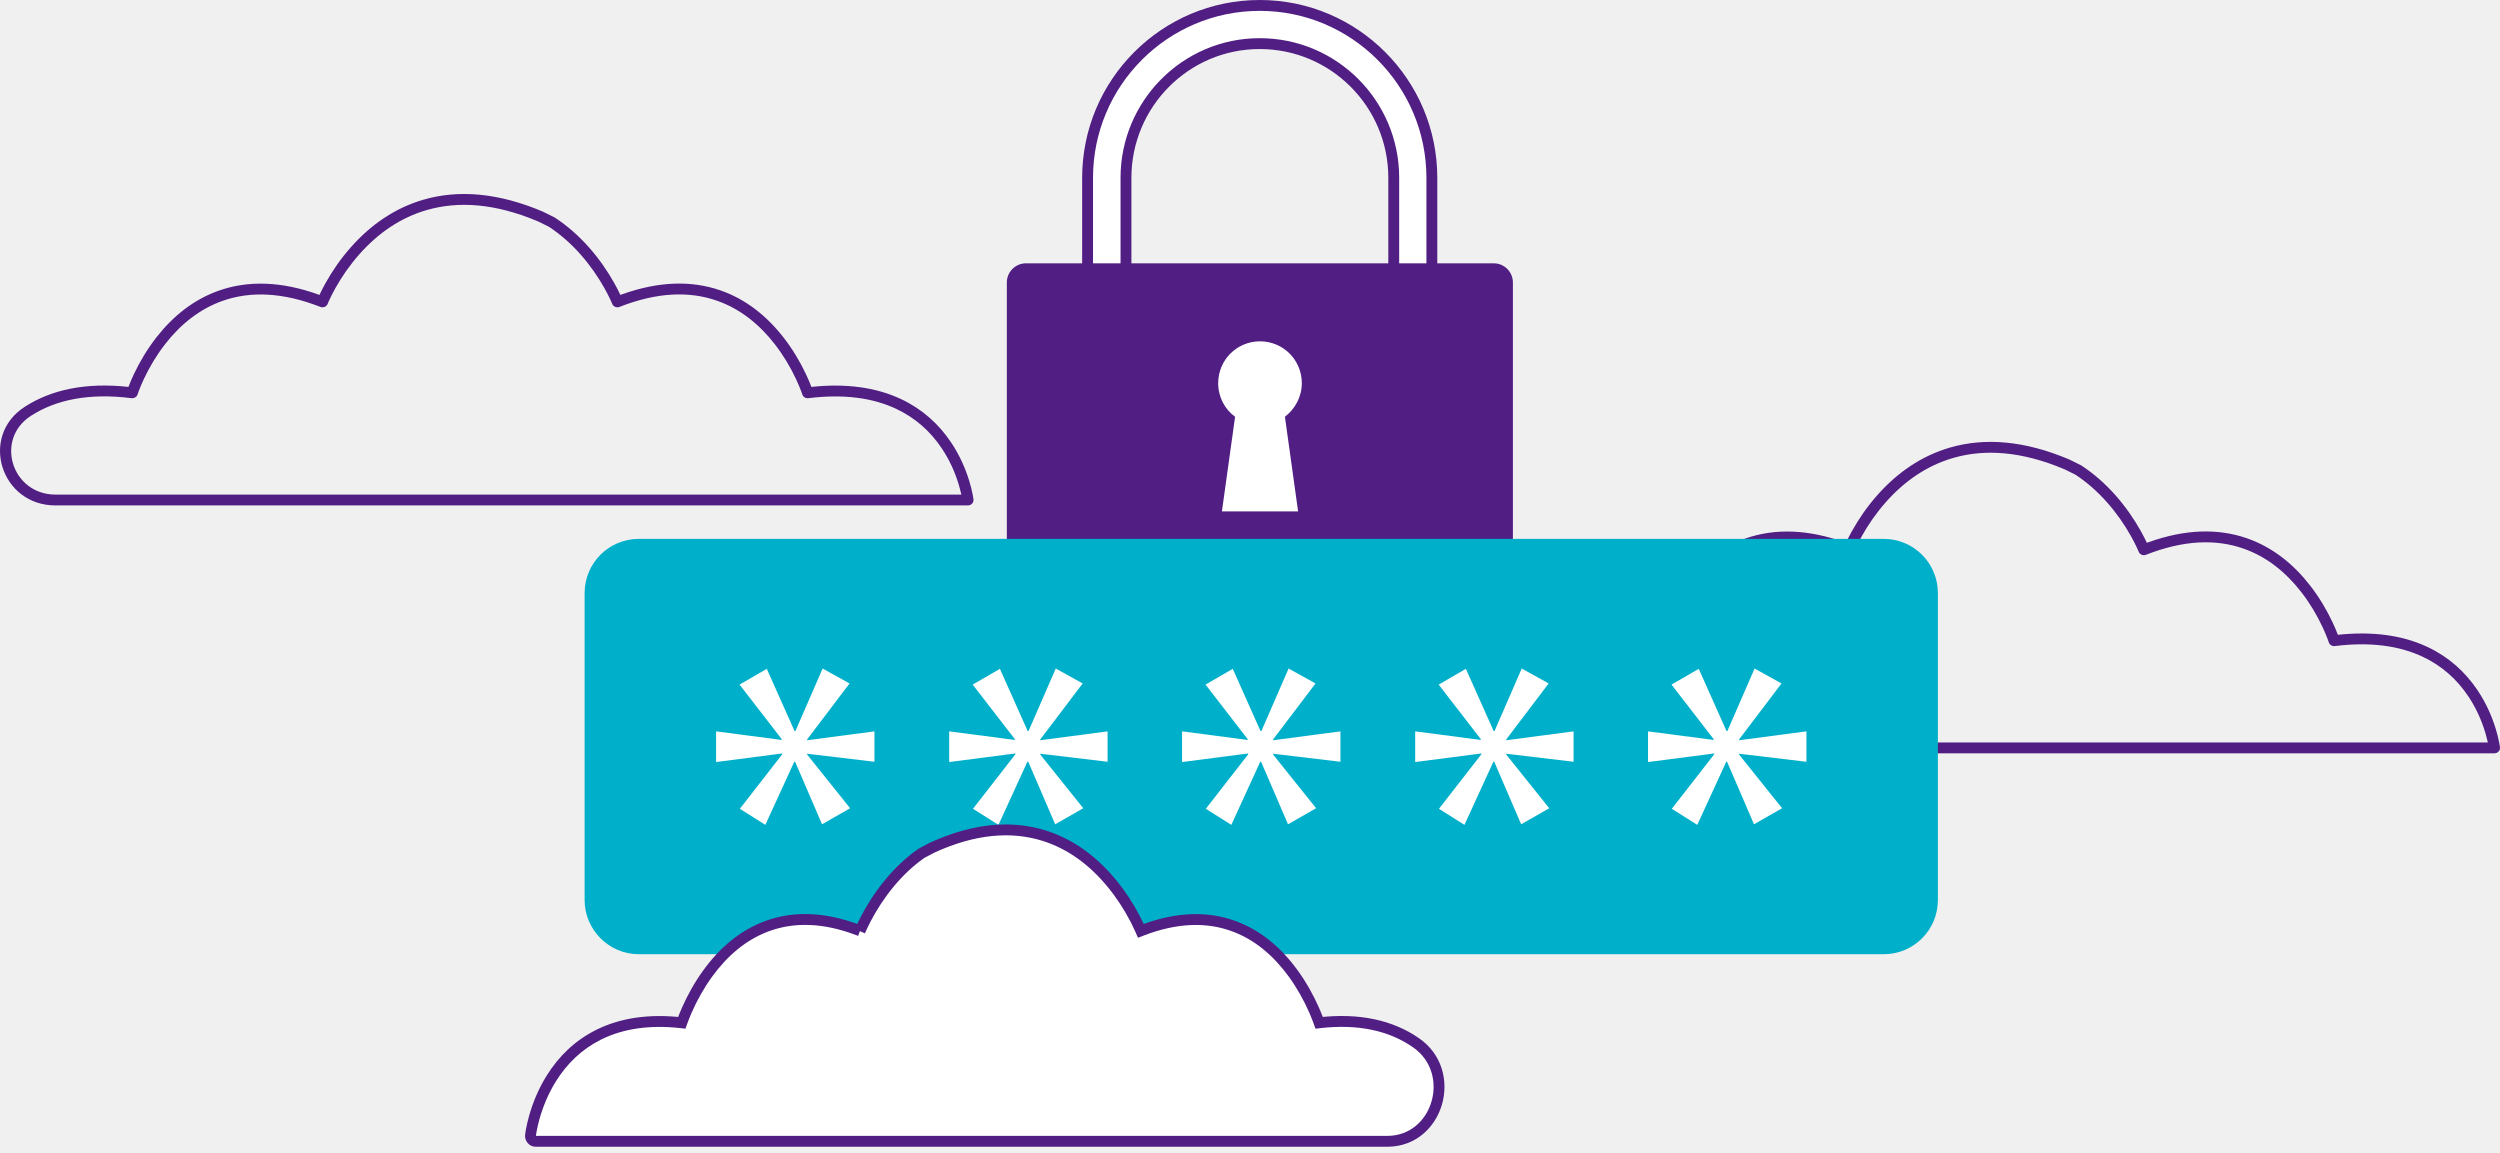
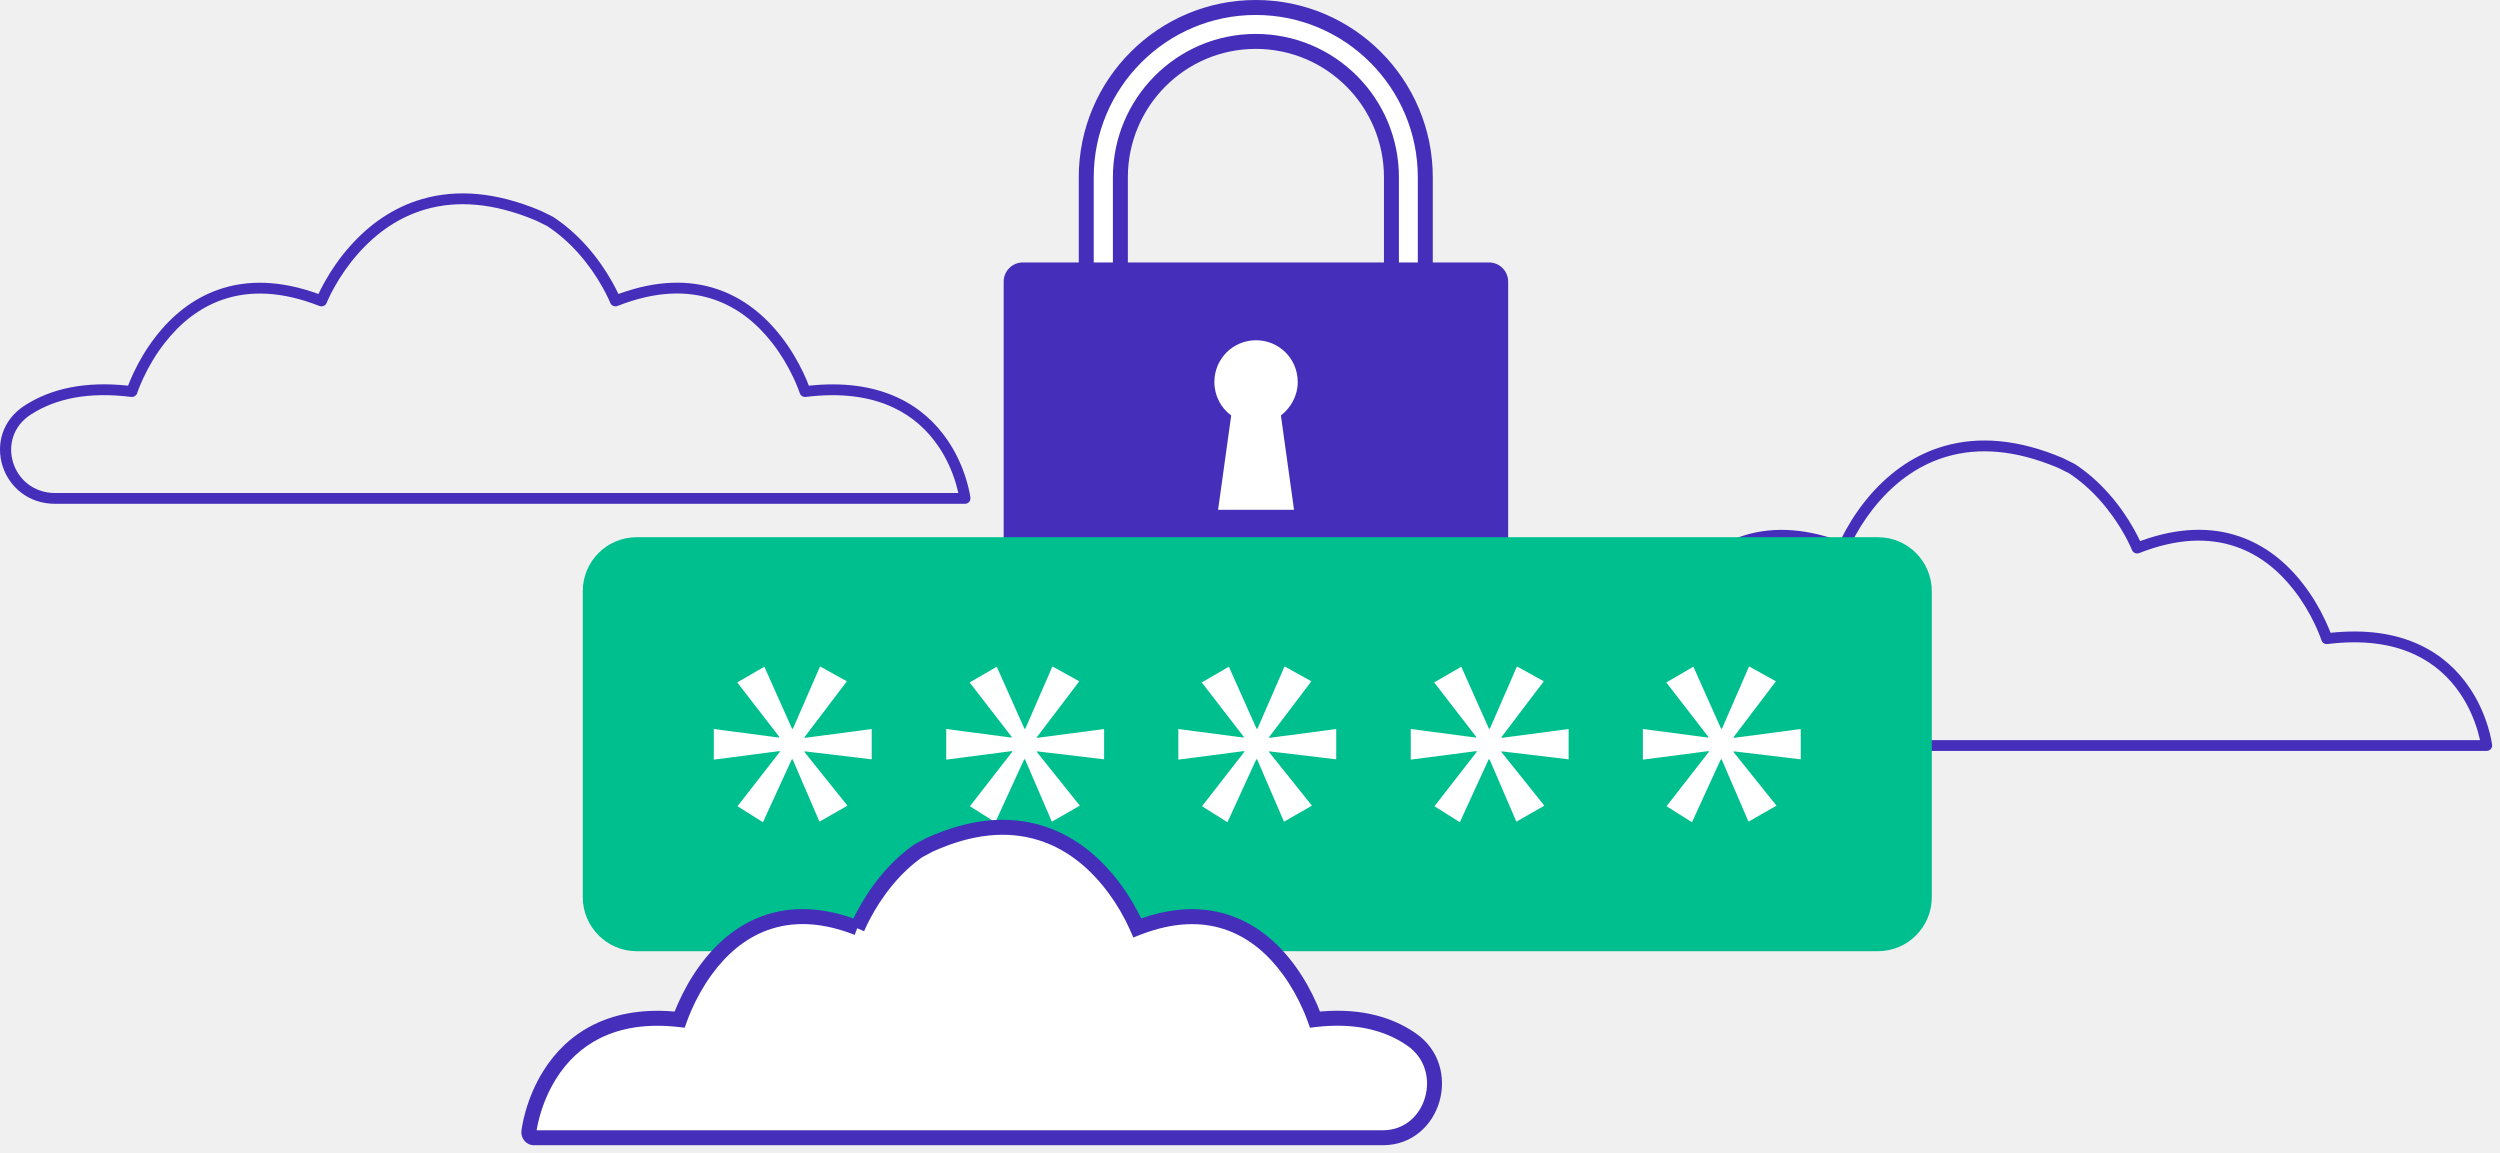
- <svg xmlns="http://www.w3.org/2000/svg" width="230" height="106" viewBox="0 0 230 106" fill="none">
-   <path fill-rule="evenodd" clip-rule="evenodd" d="M32.29 22.734C34.125 20.664 36.339 19.132 38.958 18.371C42.184 17.434 45.841 17.729 49.935 19.466L49.962 19.478L51.004 19.994C51.022 20.003 51.04 20.013 51.058 20.025C52.203 20.776 53.236 21.691 54.163 22.733C55.106 23.793 55.889 24.927 56.523 26.061C56.739 26.447 56.922 26.807 57.074 27.133L57.074 27.133L57.088 27.162C57.083 27.152 57.079 27.142 57.074 27.133L57.247 27.07C60.608 25.873 63.601 25.799 66.229 26.698L66.327 26.732C68.624 27.541 70.535 29.055 72.095 31.062C72.931 32.138 73.613 33.288 74.154 34.438C74.344 34.841 74.503 35.216 74.632 35.553L74.648 35.595L74.698 35.59C77.871 35.259 80.549 35.646 82.764 36.655L82.871 36.704C84.835 37.623 86.365 39.002 87.509 40.715C88.271 41.855 88.817 43.074 89.185 44.292C89.314 44.72 89.411 45.117 89.482 45.475C89.515 45.643 89.537 45.776 89.55 45.869L89.56 45.943C89.595 46.239 89.357 46.499 89.051 46.499H5.099C0.062 46.499 -1.921 40.115 2.29 37.418C4.736 35.842 7.903 35.17 11.817 35.594L11.819 35.594L11.874 35.451C11.982 35.176 12.109 34.877 12.255 34.559L12.311 34.439C12.852 33.289 13.533 32.14 14.369 31.065C15.927 29.06 17.838 27.548 20.134 26.738C22.82 25.792 25.89 25.864 29.35 27.118L29.392 27.133L29.425 27.062C29.553 26.79 29.702 26.495 29.874 26.181L29.939 26.062C30.57 24.928 31.35 23.794 32.29 22.734ZM50.511 20.869L49.513 20.375L49.394 20.325C45.57 18.729 42.203 18.471 39.252 19.328C36.837 20.029 34.782 21.451 33.066 23.387C32.178 24.389 31.438 25.463 30.84 26.538C30.632 26.913 30.456 27.261 30.312 27.573C30.279 27.645 30.25 27.711 30.223 27.771L30.186 27.858L30.148 27.95C30.046 28.211 29.744 28.34 29.478 28.236C26.035 26.889 23.054 26.771 20.483 27.677C18.391 28.415 16.633 29.806 15.186 31.668C14.399 32.68 13.754 33.768 13.243 34.855C13.065 35.235 12.916 35.587 12.795 35.902L12.775 35.956C12.755 36.008 12.737 36.058 12.72 36.104L12.69 36.191L12.648 36.314C12.565 36.529 12.339 36.663 12.102 36.633C8.232 36.143 5.174 36.757 2.854 38.251C-0.506 40.404 1.077 45.501 5.1 45.501H88.443L88.411 45.358C88.363 45.149 88.305 44.926 88.237 44.692L88.202 44.574C87.861 43.443 87.354 42.312 86.651 41.259C85.604 39.693 84.214 38.439 82.428 37.604C80.271 36.595 77.604 36.231 74.365 36.633C74.118 36.664 73.884 36.517 73.811 36.286L73.764 36.149C73.753 36.12 73.742 36.089 73.731 36.057L73.673 35.902C73.552 35.587 73.403 35.234 73.224 34.854C72.712 33.766 72.066 32.678 71.279 31.665C69.83 29.801 68.071 28.408 65.979 27.671C63.408 26.764 60.429 26.884 56.991 28.236C56.725 28.34 56.423 28.212 56.321 27.952L56.282 27.859C56.265 27.818 56.246 27.773 56.224 27.726L56.155 27.574C56.01 27.262 55.834 26.914 55.624 26.539C55.023 25.464 54.28 24.388 53.389 23.386C52.519 22.408 51.552 21.552 50.486 20.853L50.511 20.869ZM172.726 45.54C174.562 43.47 176.776 41.938 179.395 41.177C182.62 40.24 186.278 40.535 190.371 42.271L190.399 42.284L191.44 42.799C191.459 42.809 191.477 42.819 191.494 42.83C192.639 43.581 193.673 44.496 194.6 45.538C195.542 46.598 196.326 47.732 196.96 48.867C197.175 49.253 197.359 49.613 197.511 49.938L197.51 49.938L197.524 49.968C197.52 49.958 197.515 49.948 197.511 49.938L197.683 49.876C201.045 48.678 204.037 48.605 206.665 49.503L206.764 49.538C209.06 50.347 210.972 51.861 212.531 53.868C213.367 54.944 214.049 56.093 214.591 57.244C214.78 57.647 214.939 58.021 215.068 58.359L215.084 58.401L215.135 58.396C218.307 58.065 220.985 58.451 223.201 59.461L223.308 59.51C225.272 60.428 226.801 61.808 227.945 63.52C228.707 64.661 229.254 65.879 229.621 67.098C229.75 67.525 229.848 67.923 229.918 68.281C229.951 68.448 229.973 68.581 229.987 68.675L229.997 68.748C230.032 69.044 229.794 69.304 229.488 69.304H145.536C140.499 69.304 138.515 62.921 142.726 60.224C145.172 58.648 148.34 57.975 152.253 58.4L152.256 58.4L152.311 58.257C152.419 57.981 152.545 57.682 152.692 57.365L152.748 57.245C153.288 56.095 153.97 54.946 154.805 53.871C156.363 51.866 158.274 50.354 160.571 49.544C163.256 48.598 166.327 48.67 169.787 49.923L169.828 49.938L169.861 49.868C169.989 49.596 170.139 49.3 170.31 48.987L170.376 48.868C171.006 47.734 171.786 46.6 172.726 45.54ZM190.947 43.675L189.95 43.181L189.831 43.131C186.007 41.535 182.64 41.276 179.688 42.133C177.273 42.835 175.218 44.257 173.502 46.193C172.614 47.194 171.874 48.269 171.277 49.344C171.068 49.719 170.893 50.067 170.749 50.378C170.728 50.424 170.709 50.467 170.69 50.508C170.68 50.532 170.669 50.555 170.66 50.577L170.623 50.663L170.584 50.756C170.482 51.017 170.18 51.146 169.915 51.042C166.472 49.694 163.491 49.577 160.92 50.483C158.827 51.22 157.07 52.612 155.623 54.474C154.836 55.486 154.191 56.573 153.68 57.66C153.501 58.041 153.352 58.393 153.232 58.708L153.211 58.762C153.192 58.814 153.173 58.864 153.157 58.909L153.126 58.997L153.084 59.12C153.001 59.335 152.776 59.469 152.539 59.439C148.669 58.949 145.611 59.562 143.291 61.057C139.93 63.21 141.514 68.307 145.536 68.307H228.879L228.848 68.164C228.8 67.954 228.742 67.731 228.674 67.498L228.639 67.38C228.298 66.249 227.791 65.118 227.087 64.065C226.041 62.499 224.651 61.245 222.865 60.41C220.707 59.401 218.04 59.036 214.801 59.439C214.554 59.469 214.321 59.323 214.247 59.091L214.2 58.954C214.19 58.925 214.179 58.895 214.167 58.862L214.109 58.708C213.988 58.393 213.839 58.04 213.66 57.66C213.148 56.572 212.503 55.484 211.715 54.471C210.267 52.606 208.508 51.214 206.416 50.476C203.845 49.57 200.866 49.69 197.428 51.041C197.162 51.146 196.86 51.018 196.758 50.757L196.719 50.664C196.701 50.623 196.682 50.579 196.661 50.532L196.591 50.379C196.447 50.068 196.27 49.72 196.06 49.344C195.46 48.269 194.717 47.194 193.826 46.192C192.956 45.214 191.989 44.358 190.923 43.658L190.947 43.675Z" fill="#511E84" />
-   <path d="M131.731 30.849H128.225V16.36C128.225 9.541 122.706 4.012 115.894 4.012C109.081 4.012 103.59 9.569 103.59 16.36V30.822H100.058V16.36C100.058 7.611 107.16 0.5 115.894 0.5C124.629 0.5 131.731 7.611 131.731 16.36V30.849Z" fill="white" stroke="#511E84" />
-   <path d="M139.187 53.99C139.187 54.966 138.397 55.758 137.422 55.758H94.393C93.418 55.758 92.628 54.966 92.628 53.99V25.993C92.628 25.016 93.418 24.225 94.393 24.225H137.422C138.397 24.225 139.187 25.016 139.187 25.993V53.99Z" fill="#511E84" />
-   <path d="M119.767 35.255C119.767 33.117 118.055 31.402 115.92 31.402C113.786 31.402 112.073 33.117 112.073 35.255C112.073 36.522 112.679 37.656 113.628 38.342L112.416 47.05H119.425L118.213 38.342C119.135 37.63 119.767 36.522 119.767 35.255Z" fill="white" />
-   <path d="M58.764 49.578H173.305C176.071 49.578 178.285 51.821 178.285 54.565V82.8C178.285 85.571 176.045 87.787 173.305 87.787H58.764C56.024 87.787 53.784 85.544 53.784 82.8V54.565C53.784 51.795 56.024 49.578 58.764 49.578Z" fill="#00B0CA" />
-   <path d="M78.158 62.878L74.258 68.024V68.103L80.45 67.285V70.082L74.258 69.343V69.422L78.21 74.357L75.628 75.834L73.151 70.082H73.072L70.411 75.887L68.066 74.409L71.966 69.396V69.317L65.879 70.108V67.285L71.913 68.076V67.997L68.04 62.984L70.543 61.532L73.099 67.258H73.178L75.681 61.506L78.158 62.878Z" fill="white" />
-   <path d="M99.606 62.878L95.706 68.024V68.103L101.898 67.285V70.082L95.706 69.343V69.422L99.659 74.357L97.076 75.834L94.6 70.082H94.52L91.859 75.887L89.514 74.409L93.414 69.396V69.317L87.327 70.108V67.285L93.361 68.076V67.997L89.488 62.984L91.991 61.532L94.547 67.258H94.626L97.129 61.506L99.606 62.878Z" fill="white" />
-   <path d="M121.028 62.878L117.128 68.024V68.103L123.32 67.285V70.082L117.128 69.343V69.422L121.081 74.357L118.498 75.834L116.021 70.082H115.942L113.281 75.887L110.936 74.409L114.836 69.396V69.317L108.749 70.108V67.285L114.783 68.076V67.997L110.91 62.984L113.413 61.532L115.969 67.258H116.048L118.551 61.506L121.028 62.878Z" fill="white" />
-   <path d="M142.476 62.878L138.576 68.024V68.103L144.768 67.285V70.082L138.576 69.343V69.422L142.529 74.357L139.947 75.834L137.47 70.082H137.391L134.729 75.887L132.384 74.409L136.284 69.396V69.317L130.197 70.108V67.285L136.231 68.076V67.997L132.358 62.984L134.861 61.532L137.417 67.258H137.496L139.999 61.506L142.476 62.878Z" fill="white" />
-   <path d="M163.898 62.878L159.998 68.024V68.103L166.19 67.285V70.082L159.998 69.343V69.422L163.951 74.357L161.368 75.834L158.892 70.082H158.813L156.151 75.887L153.806 74.409L157.706 69.396V69.317L151.619 70.108V67.285L157.653 68.076V67.997L153.78 62.984L156.283 61.532L158.839 67.258H158.918L161.421 61.506L163.898 62.878Z" fill="white" />
-   <path fill-rule="evenodd" clip-rule="evenodd" d="M96.033 76.873C98.477 77.634 100.543 79.166 102.256 81.236C103.134 82.296 103.862 83.43 104.45 84.564L104.511 84.683C104.671 84.997 104.811 85.292 104.93 85.564L104.961 85.635L105 85.62C108.229 84.366 111.095 84.294 113.601 85.24C115.744 86.05 117.527 87.562 118.982 89.567C119.761 90.642 120.397 91.791 120.902 92.941L120.954 93.061C121.091 93.379 121.209 93.678 121.31 93.953L121.361 94.096L121.363 94.096C125.016 93.672 127.972 94.344 130.255 95.92C134.185 98.617 132.334 105.001 127.633 105.001H49.282C48.996 105.001 48.775 104.741 48.807 104.445L48.816 104.371C48.829 104.278 48.85 104.145 48.88 103.977C48.946 103.619 49.037 103.222 49.158 102.794C49.501 101.576 50.011 100.357 50.722 99.217C51.79 97.504 53.217 96.125 55.05 95.206L55.15 95.157C57.218 94.147 59.717 93.761 62.677 94.092L62.724 94.097L62.739 94.055C62.86 93.718 63.008 93.343 63.185 92.94C63.69 91.79 64.327 90.64 65.107 89.564C66.563 87.557 68.347 86.043 70.49 85.234L70.582 85.2C73.034 84.301 75.828 84.375 78.965 85.572L79.126 85.635L79.113 85.664C79.257 85.331 79.433 84.961 79.64 84.563C80.231 83.429 80.963 82.295 81.843 81.234C82.707 80.192 83.672 79.278 84.741 78.527C84.757 78.515 84.774 78.505 84.791 78.496L85.763 77.98L85.789 77.968C89.609 76.231 93.023 75.936 96.033 76.873Z" fill="white" />
-   <path d="M96.033 76.873L96.181 76.396V76.396L96.033 76.873ZM102.256 81.236L102.642 80.918L102.256 81.236ZM104.45 84.564L104.894 84.334L104.895 84.336L104.45 84.564ZM104.511 84.683L104.956 84.454L104.957 84.456L104.511 84.683ZM104.93 85.564L105.388 85.363L105.389 85.364L104.93 85.564ZM104.961 85.635L105.143 86.101L104.695 86.275L104.503 85.835L104.961 85.635ZM105 85.62L104.818 85.154L104.819 85.154L105 85.62ZM113.601 85.24L113.778 84.773L113.601 85.24ZM118.982 89.567L118.577 89.861L118.982 89.567ZM120.902 92.941L121.36 92.74L121.36 92.742L120.902 92.941ZM120.954 93.061L121.412 92.862L121.413 92.863L120.954 93.061ZM121.31 93.953L121.779 93.782L121.78 93.784L121.31 93.953ZM121.361 94.096L121.424 94.592L121.027 94.643L120.891 94.266L121.361 94.096ZM121.363 94.096L121.3 93.6L121.306 93.599L121.363 94.096ZM130.255 95.92L129.972 96.332L129.971 96.332L130.255 95.92ZM48.807 104.445L48.31 104.39L48.311 104.383L48.807 104.445ZM48.816 104.371L48.32 104.31L48.321 104.305L48.816 104.371ZM48.88 103.977L49.372 104.067L48.88 103.977ZM49.158 102.794L48.676 102.659L49.158 102.794ZM50.722 99.217L51.146 99.481L50.722 99.217ZM55.05 95.206L54.826 94.759L54.828 94.758L55.05 95.206ZM55.15 95.157L54.928 94.709L54.93 94.707L55.15 95.157ZM62.677 94.092L62.733 93.595L62.734 93.595L62.677 94.092ZM62.724 94.097L63.196 94.264L63.063 94.64L62.667 94.594L62.724 94.097ZM62.739 94.055L62.268 93.889L62.269 93.887L62.739 94.055ZM63.185 92.94L62.727 92.739L63.185 92.94ZM65.107 89.564L64.702 89.271L65.107 89.564ZM70.49 85.234L70.313 84.766L70.316 84.765L70.49 85.234ZM70.582 85.2L70.407 84.731L70.41 84.73L70.582 85.2ZM78.965 85.572L79.143 85.105L79.145 85.106L78.965 85.572ZM79.126 85.635L79.306 85.168L79.795 85.358L79.583 85.837L79.126 85.635ZM79.113 85.664L79.57 85.866L78.654 85.465L79.113 85.664ZM79.64 84.563L79.197 84.332L79.64 84.563ZM81.843 81.234L81.458 80.915L81.843 81.234ZM84.741 78.527L84.453 78.118L84.741 78.527ZM84.791 78.496L85.025 78.937V78.937L84.791 78.496ZM85.763 77.98L85.529 77.538L85.535 77.535L85.542 77.531L85.763 77.98ZM85.789 77.968L85.568 77.519L85.575 77.516L85.582 77.512L85.789 77.968ZM96.181 76.396C98.736 77.191 100.88 78.788 102.642 80.918L101.871 81.555C100.207 79.544 98.218 78.077 95.884 77.35L96.181 76.396ZM102.642 80.918C103.544 82.007 104.291 83.171 104.894 84.334L104.006 84.795C103.433 83.689 102.724 82.585 101.871 81.555L102.642 80.918ZM104.895 84.336L104.956 84.454L104.067 84.912L104.006 84.793L104.895 84.336ZM104.957 84.456C105.121 84.778 105.264 85.082 105.388 85.363L104.473 85.765C104.357 85.502 104.221 85.216 104.066 84.91L104.957 84.456ZM105.389 85.364L105.419 85.435L104.503 85.835L104.472 85.764L105.389 85.364ZM104.78 85.169L104.818 85.154L105.181 86.086L105.143 86.101L104.78 85.169ZM104.819 85.154C108.139 83.865 111.134 83.774 113.778 84.773L113.424 85.708C111.056 84.814 108.319 84.868 105.181 86.086L104.819 85.154ZM113.778 84.773C116.032 85.624 117.888 87.208 119.386 89.274L118.577 89.861C117.166 87.916 115.457 86.476 113.424 85.708L113.778 84.773ZM119.386 89.274C120.189 90.381 120.843 91.562 121.36 92.74L120.444 93.142C119.952 92.021 119.333 90.904 118.577 89.861L119.386 89.274ZM121.36 92.742L121.412 92.862L120.495 93.26L120.443 93.14L121.36 92.742ZM121.413 92.863C121.553 93.189 121.675 93.497 121.779 93.782L120.84 94.125C120.743 93.858 120.628 93.568 120.495 93.259L121.413 92.863ZM121.78 93.784L121.832 93.927L120.891 94.266L120.839 94.123L121.78 93.784ZM121.298 93.6L121.3 93.6L121.427 94.592L121.424 94.592L121.298 93.6ZM121.306 93.599C125.051 93.164 128.136 93.85 130.539 95.508L129.971 96.332C127.808 94.839 124.98 94.179 121.421 94.593L121.306 93.599ZM130.538 95.508C132.707 96.997 133.27 99.504 132.661 101.611C132.051 103.719 130.244 105.501 127.633 105.501V104.501C129.722 104.501 131.191 103.091 131.7 101.333C132.209 99.574 131.732 97.54 129.972 96.332L130.538 95.508ZM127.633 105.501H49.282V104.501H127.633V105.501ZM49.282 105.501C48.675 105.501 48.248 104.958 48.31 104.39L49.304 104.499C49.304 104.504 49.304 104.506 49.305 104.507C49.305 104.509 49.306 104.509 49.306 104.509C49.306 104.509 49.304 104.507 49.299 104.505C49.294 104.502 49.288 104.501 49.282 104.501V105.501ZM48.311 104.383L48.32 104.31L49.313 104.432L49.304 104.506L48.311 104.383ZM48.321 104.305C48.335 104.202 48.357 104.061 48.389 103.886L49.372 104.067C49.343 104.229 49.323 104.353 49.312 104.437L48.321 104.305ZM48.389 103.886C48.458 103.513 48.552 103.1 48.676 102.659L49.639 102.93C49.523 103.343 49.435 103.725 49.372 104.067L48.389 103.886ZM48.676 102.659C49.031 101.4 49.559 100.137 50.297 98.952L51.146 99.481C50.463 100.577 49.971 101.751 49.639 102.93L48.676 102.659ZM50.297 98.952C51.409 97.17 52.902 95.723 54.826 94.759L55.274 95.653C53.532 96.526 52.17 97.838 51.146 99.481L50.297 98.952ZM54.828 94.758L54.928 94.709L55.371 95.605L55.272 95.654L54.828 94.758ZM54.93 94.707C57.1 93.649 59.698 93.256 62.733 93.595L62.622 94.589C59.735 94.267 57.335 94.647 55.369 95.606L54.93 94.707ZM62.734 93.595L62.782 93.601L62.667 94.594L62.62 94.589L62.734 93.595ZM62.253 93.931L62.268 93.889L63.211 94.222L63.196 94.264L62.253 93.931ZM62.269 93.887C62.393 93.538 62.546 93.152 62.727 92.739L63.643 93.141C63.471 93.534 63.327 93.897 63.21 94.223L62.269 93.887ZM62.727 92.739C63.245 91.56 63.899 90.378 64.702 89.271L65.512 89.858C64.755 90.901 64.136 92.02 63.643 93.141L62.727 92.739ZM64.702 89.271C66.202 87.203 68.059 85.618 70.313 84.766L70.667 85.702C68.635 86.469 66.924 87.911 65.512 89.858L64.702 89.271ZM70.316 84.765L70.407 84.731L70.756 85.668L70.664 85.702L70.316 84.765ZM70.41 84.73C72.997 83.782 75.916 83.873 79.143 85.105L78.786 86.039C75.739 84.876 73.072 84.82 70.754 85.669L70.41 84.73ZM79.145 85.106L79.306 85.168L78.945 86.101L78.784 86.038L79.145 85.106ZM79.583 85.837L79.57 85.866L78.656 85.462L78.668 85.433L79.583 85.837ZM78.654 85.465C78.803 85.121 78.984 84.74 79.197 84.332L80.083 84.794C79.881 85.182 79.711 85.541 79.572 85.863L78.654 85.465ZM79.197 84.332C79.803 83.169 80.553 82.005 81.458 80.915L82.227 81.554C81.372 82.584 80.66 83.688 80.083 84.794L79.197 84.332ZM81.458 80.915C82.347 79.843 83.344 78.897 84.453 78.118L85.028 78.936C84 79.658 83.067 80.542 82.227 81.554L81.458 80.915ZM84.453 78.118C84.486 78.094 84.521 78.073 84.557 78.054L85.025 78.937C85.026 78.937 85.027 78.936 85.028 78.936L84.453 78.118ZM84.557 78.054L85.529 77.538L85.997 78.422L85.025 78.937L84.557 78.054ZM85.542 77.531L85.568 77.519L86.01 78.416L85.984 78.429L85.542 77.531ZM85.582 77.512C89.487 75.737 93.029 75.415 96.181 76.396L95.884 77.35C93.016 76.458 89.731 76.725 85.996 78.423L85.582 77.512Z" fill="#511E84" />
+ <svg xmlns="http://www.w3.org/2000/svg" width="167" height="77" viewBox="0 0 167 77" fill="none">
+   <path fill-rule="evenodd" clip-rule="evenodd" d="M23.372 16.455C24.7 14.956 26.303 13.847 28.198 13.297C30.533 12.619 33.18 12.832 36.143 14.089L36.163 14.098L36.917 14.471C36.931 14.478 36.944 14.486 36.956 14.494C37.785 15.037 38.533 15.7 39.204 16.454C39.886 17.221 40.453 18.042 40.912 18.863C41.068 19.142 41.201 19.403 41.311 19.639L41.311 19.639L41.321 19.66C41.317 19.653 41.314 19.646 41.311 19.639L41.436 19.593C43.869 18.727 46.035 18.673 47.937 19.324L48.008 19.348C49.67 19.934 51.054 21.03 52.183 22.483C52.788 23.261 53.282 24.094 53.674 24.926C53.811 25.218 53.926 25.489 54.019 25.733L54.031 25.764L54.068 25.76C56.364 25.521 58.302 25.8 59.906 26.531L59.983 26.567C61.405 27.231 62.511 28.23 63.34 29.469C63.891 30.295 64.287 31.177 64.553 32.059C64.646 32.368 64.717 32.656 64.768 32.915C64.792 33.036 64.808 33.133 64.817 33.2L64.824 33.253C64.85 33.468 64.678 33.656 64.456 33.656H3.691C0.045 33.656 -1.391 29.036 1.657 27.083C3.428 25.943 5.721 25.456 8.553 25.763L8.555 25.763L8.595 25.66C8.673 25.46 8.765 25.244 8.871 25.014L8.911 24.927C9.302 24.095 9.795 23.263 10.4 22.485C11.528 21.034 12.911 19.939 14.573 19.353C16.517 18.668 18.739 18.721 21.244 19.628L21.274 19.639L21.298 19.587C21.391 19.39 21.499 19.177 21.623 18.95L21.67 18.864C22.127 18.043 22.691 17.222 23.372 16.455ZM36.56 15.105L35.838 14.748L35.752 14.712C32.984 13.556 30.547 13.369 28.411 13.99C26.663 14.497 25.175 15.527 23.933 16.928C23.29 17.653 22.755 18.431 22.323 19.209C22.172 19.48 22.044 19.732 21.941 19.957C21.916 20.009 21.895 20.058 21.876 20.101L21.849 20.163L21.821 20.231C21.747 20.42 21.529 20.513 21.336 20.438C18.845 19.462 16.687 19.377 14.826 20.033C13.312 20.567 12.039 21.574 10.992 22.922C10.422 23.654 9.956 24.441 9.586 25.228C9.456 25.503 9.349 25.758 9.261 25.986L9.247 26.025C9.232 26.063 9.219 26.099 9.207 26.132L9.185 26.195L9.155 26.284C9.094 26.44 8.931 26.537 8.76 26.515C5.959 26.161 3.745 26.605 2.066 27.687C-0.366 29.245 0.78 32.934 3.691 32.934H64.016L63.993 32.831C63.958 32.679 63.916 32.518 63.867 32.349L63.842 32.263C63.595 31.445 63.228 30.626 62.719 29.864C61.961 28.73 60.955 27.823 59.662 27.218C58.101 26.488 56.17 26.224 53.826 26.515C53.647 26.538 53.478 26.431 53.425 26.264L53.391 26.165C53.383 26.144 53.375 26.122 53.367 26.098L53.325 25.986C53.237 25.758 53.13 25.503 53 25.228C52.629 24.44 52.162 23.653 51.592 22.919C50.544 21.57 49.271 20.562 47.756 20.028C45.895 19.372 43.739 19.459 41.251 20.437C41.058 20.513 40.84 20.42 40.766 20.232L40.738 20.164C40.725 20.135 40.711 20.103 40.696 20.068L40.645 19.958C40.541 19.733 40.413 19.481 40.261 19.209C39.826 18.431 39.289 17.652 38.644 16.927C38.014 16.219 37.314 15.6 36.542 15.094L36.56 15.105ZM125.021 32.962C126.35 31.464 127.952 30.355 129.848 29.804C132.182 29.126 134.83 29.339 137.793 30.596L137.812 30.605L138.566 30.979C138.58 30.985 138.593 30.993 138.605 31.001C139.434 31.545 140.182 32.207 140.853 32.961C141.535 33.728 142.103 34.549 142.561 35.37C142.717 35.65 142.85 35.91 142.96 36.146L142.96 36.146L142.97 36.167C142.967 36.16 142.963 36.153 142.96 36.146L143.085 36.101C145.518 35.234 147.684 35.18 149.586 35.831L149.658 35.856C151.32 36.442 152.703 37.537 153.832 38.99C154.437 39.769 154.931 40.601 155.323 41.434C155.46 41.725 155.575 41.996 155.669 42.241L155.68 42.271L155.717 42.267C158.013 42.028 159.951 42.308 161.555 43.038L161.632 43.074C163.054 43.739 164.161 44.737 164.989 45.977C165.541 46.802 165.936 47.684 166.202 48.566C166.295 48.876 166.366 49.163 166.417 49.422C166.441 49.544 166.457 49.64 166.467 49.708L166.474 49.761C166.499 49.975 166.327 50.163 166.105 50.163H105.34C101.694 50.163 100.259 45.543 103.307 43.59C105.077 42.45 107.37 41.963 110.202 42.27L110.204 42.27L110.244 42.167C110.322 41.968 110.414 41.751 110.52 41.521L110.56 41.434C110.952 40.602 111.445 39.77 112.05 38.992C113.177 37.541 114.56 36.446 116.223 35.861C118.166 35.176 120.389 35.228 122.893 36.135L122.923 36.146L122.947 36.095C123.04 35.898 123.148 35.684 123.272 35.457L123.32 35.371C123.776 34.55 124.341 33.73 125.021 32.962ZM138.209 31.613L137.487 31.255L137.401 31.219C134.633 30.064 132.196 29.877 130.06 30.497C128.312 31.005 126.825 32.034 125.582 33.435C124.94 34.16 124.404 34.938 123.972 35.716C123.821 35.988 123.694 36.239 123.59 36.465C123.566 36.517 123.544 36.565 123.525 36.609L123.498 36.671L123.47 36.738C123.397 36.927 123.178 37.02 122.986 36.945C120.494 35.97 118.336 35.885 116.475 36.541C114.961 37.074 113.688 38.081 112.641 39.429C112.072 40.162 111.605 40.949 111.235 41.736C111.106 42.011 110.998 42.266 110.911 42.494L110.896 42.533C110.882 42.571 110.868 42.606 110.856 42.64L110.834 42.703L110.804 42.792C110.744 42.948 110.581 43.044 110.409 43.023C107.608 42.668 105.395 43.112 103.715 44.194C101.283 45.752 102.429 49.442 105.34 49.442H165.665L165.642 49.338C165.607 49.186 165.566 49.025 165.516 48.856L165.491 48.771C165.244 47.952 164.877 47.133 164.368 46.371C163.611 45.238 162.604 44.33 161.312 43.726C159.75 42.995 157.82 42.732 155.475 43.023C155.297 43.045 155.127 42.939 155.074 42.771L155.04 42.672C155.033 42.651 155.025 42.629 155.016 42.606L154.974 42.494C154.887 42.266 154.779 42.011 154.649 41.735C154.279 40.948 153.811 40.16 153.242 39.427C152.193 38.078 150.92 37.069 149.406 36.536C147.545 35.88 145.389 35.966 142.9 36.945C142.708 37.02 142.489 36.928 142.415 36.739L142.387 36.672C142.374 36.642 142.36 36.61 142.345 36.576L142.295 36.465C142.19 36.24 142.062 35.988 141.91 35.716C141.476 34.938 140.938 34.16 140.293 33.435C139.663 32.727 138.963 32.107 138.192 31.601L138.209 31.613Z" fill="#452FBA" />
+   <path d="M95.21 22.19H92.948V11.842C92.948 6.83 88.892 2.766 83.885 2.766C78.876 2.766 74.841 6.851 74.841 11.842V22.171H72.561V11.842C72.561 5.585 77.639 0.5 83.885 0.5C90.131 0.5 95.21 5.585 95.21 11.842V22.19Z" fill="white" stroke="#452FBA" />
+   <path d="M100.745 39.078C100.745 39.784 100.173 40.357 99.467 40.357H68.323C67.617 40.357 67.045 39.784 67.045 39.078V18.813C67.045 18.106 67.617 17.533 68.323 17.533H99.467C100.173 17.533 100.745 18.106 100.745 18.813V39.078Z" fill="#452FBA" />
+   <path d="M86.689 25.517C86.689 23.97 85.449 22.729 83.905 22.729C82.36 22.729 81.12 23.97 81.12 25.517C81.12 26.434 81.559 27.255 82.245 27.752L81.368 34.055H86.441L85.564 27.752C86.231 27.236 86.689 26.434 86.689 25.517Z" fill="white" />
+   <path d="M42.534 35.885H125.439C127.442 35.885 129.044 37.508 129.044 39.495V59.931C129.044 61.937 127.423 63.541 125.439 63.541H42.534C40.55 63.541 38.929 61.918 38.929 59.931V39.495C38.929 37.489 40.55 35.885 42.534 35.885Z" fill="#00BF8E" />
+   <path d="M56.571 45.51L53.748 49.234V49.291L58.23 48.699V50.724L53.748 50.189V50.246L56.609 53.818L54.74 54.888L52.947 50.724H52.89L50.964 54.926L49.266 53.856L52.089 50.227V50.17L47.683 50.743V48.699L52.051 49.272V49.215L49.247 45.586L51.059 44.536L52.909 48.68H52.966L54.778 44.517L56.571 45.51Z" fill="white" />
+   <path d="M72.095 45.51L69.272 49.234V49.291L73.754 48.699V50.724L69.272 50.189V50.246L72.133 53.818L70.264 54.888L68.471 50.724H68.414L66.488 54.926L64.79 53.856L67.613 50.227V50.17L63.208 50.743V48.699L67.575 49.272V49.215L64.771 45.586L66.583 44.536L68.433 48.68H68.49L70.302 44.517L72.095 45.51Z" fill="white" />
+   <path d="M87.6 45.51L84.778 49.234V49.291L89.26 48.699V50.724L84.778 50.189V50.246L87.638 53.818L85.769 54.888L83.977 50.724H83.919L81.993 54.926L80.296 53.856L83.118 50.227V50.17L78.713 50.743V48.699L83.08 49.272V49.215L80.277 45.586L82.089 44.536L83.939 48.68H83.996L85.808 44.517L87.6 45.51Z" fill="white" />
+   <path d="M103.125 45.51L100.303 49.234V49.291L104.785 48.699V50.724L100.303 50.189V50.246L103.163 53.818L101.294 54.888L99.502 50.724H99.444L97.518 54.926L95.821 53.856L98.643 50.227V50.17L94.238 50.743V48.699L98.605 49.272V49.215L95.802 45.586L97.614 44.536L99.463 48.68H99.521L101.333 44.517L103.125 45.51Z" fill="white" />
+   <path d="M118.631 45.51L115.808 49.234V49.291L120.29 48.699V50.724L115.808 50.189V50.246L118.669 53.818L116.8 54.888L115.007 50.724H114.95L113.024 54.926L111.326 53.856L114.149 50.227V50.17L109.743 50.743V48.699L114.111 49.272V49.215L111.307 45.586L113.119 44.536L114.969 48.68H115.026L116.838 44.517L118.631 45.51Z" fill="white" />
+   <path fill-rule="evenodd" clip-rule="evenodd" d="M69.509 55.642C71.278 56.192 72.774 57.301 74.014 58.8C74.649 59.567 75.176 60.388 75.602 61.209L75.646 61.294C75.762 61.522 75.863 61.735 75.949 61.932L75.972 61.983L76 61.972C78.337 61.065 80.411 61.013 82.225 61.698C83.777 62.284 85.067 63.378 86.12 64.83C86.684 65.608 87.145 66.44 87.51 67.272L87.547 67.359C87.646 67.588 87.732 67.805 87.805 68.004L87.842 68.108L87.844 68.108C90.487 67.801 92.627 68.287 94.279 69.428C97.124 71.38 95.784 76.001 92.382 76.001H35.671C35.464 76.001 35.303 75.812 35.327 75.598L35.334 75.545C35.343 75.477 35.358 75.381 35.38 75.26C35.428 75.001 35.493 74.713 35.581 74.404C35.829 73.522 36.198 72.639 36.713 71.814C37.486 70.575 38.519 69.576 39.846 68.911L39.918 68.876C41.414 68.145 43.223 67.865 45.366 68.105L45.401 68.109L45.411 68.078C45.499 67.834 45.606 67.563 45.734 67.271C46.1 66.439 46.56 65.606 47.125 64.828C48.179 63.375 49.47 62.279 51.021 61.693L51.088 61.668C52.863 61.018 54.885 61.071 57.155 61.938L57.272 61.983L57.263 62.005C57.367 61.763 57.494 61.496 57.644 61.208C58.072 60.387 58.602 59.566 59.238 58.798C59.864 58.044 60.562 57.382 61.336 56.839C61.348 56.83 61.36 56.823 61.372 56.816L62.076 56.443L62.095 56.434C64.86 55.177 67.331 54.964 69.509 55.642Z" fill="white" />
+   <path d="M69.509 55.642L69.658 55.164L69.509 55.642ZM74.014 58.8L74.399 58.481L74.014 58.8ZM75.602 61.209L76.046 60.978L76.046 60.98L75.602 61.209ZM75.646 61.294L76.091 61.066L76.091 61.067L75.646 61.294ZM75.949 61.932L76.407 61.731L76.408 61.732L75.949 61.932ZM75.972 61.983L76.153 62.449L75.706 62.624L75.513 62.183L75.972 61.983ZM76 61.972L75.818 61.507L75.819 61.506L76 61.972ZM82.225 61.698L82.402 61.23L82.225 61.698ZM86.12 64.83L85.715 65.123L86.12 64.83ZM87.51 67.272L87.968 67.071L87.968 67.072L87.51 67.272ZM87.547 67.359L88.006 67.159L88.007 67.161L87.547 67.359ZM87.805 68.004L88.275 67.833L88.275 67.835L87.805 68.004ZM87.842 68.108L87.906 68.604L87.508 68.655L87.372 68.277L87.842 68.108ZM87.844 68.108L87.781 67.612L87.786 67.611L87.844 68.108ZM94.279 69.428L93.997 69.84L93.996 69.839L94.279 69.428ZM35.327 75.598L34.83 75.543L34.831 75.537L35.327 75.598ZM35.334 75.545L34.837 75.484L34.838 75.479L35.334 75.545ZM35.38 75.26L35.872 75.35L35.38 75.26ZM35.581 74.404L35.099 74.268L35.581 74.404ZM36.713 71.814L37.137 72.079L36.713 71.814ZM39.846 68.911L39.621 68.464L39.624 68.463L39.846 68.911ZM39.918 68.876L39.696 68.427L39.698 68.426L39.918 68.876ZM45.366 68.105L45.422 67.608L45.423 67.608L45.366 68.105ZM45.401 68.109L45.872 68.275L45.739 68.651L45.343 68.605L45.401 68.109ZM45.411 68.078L44.94 67.912L44.94 67.91L45.411 68.078ZM45.734 67.271L45.276 67.07L45.734 67.271ZM47.125 64.828L46.72 64.534L47.125 64.828ZM51.021 61.693L50.844 61.225L50.847 61.225L51.021 61.693ZM51.088 61.668L50.913 61.2L50.916 61.199L51.088 61.668ZM57.155 61.938L57.334 61.471L57.336 61.472L57.155 61.938ZM57.272 61.983L57.453 61.517L57.941 61.706L57.729 62.185L57.272 61.983ZM57.263 62.005L57.72 62.206L56.804 61.806L57.263 62.005ZM57.644 61.208L57.201 60.977L57.644 61.208ZM59.238 58.798L58.853 58.479L59.238 58.798ZM61.336 56.839L61.048 56.429L61.336 56.839ZM61.372 56.816L61.607 57.258V57.258L61.372 56.816ZM62.076 56.443L61.842 56.001L61.848 55.998L61.855 55.994L62.076 56.443ZM62.095 56.434L61.874 55.985L61.881 55.982L61.888 55.979L62.095 56.434ZM69.658 55.164C71.537 55.749 73.11 56.923 74.399 58.481L73.629 59.118C72.438 57.679 71.02 56.635 69.361 56.119L69.658 55.164ZM74.399 58.481C75.059 59.278 75.605 60.129 76.046 60.978L75.158 61.439C74.747 60.646 74.239 59.856 73.629 59.118L74.399 58.481ZM76.046 60.98L76.091 61.066L75.201 61.523L75.157 61.437L76.046 60.98ZM76.091 61.067C76.211 61.303 76.317 61.525 76.407 61.731L75.492 62.133C75.409 61.946 75.312 61.74 75.201 61.522L76.091 61.067ZM76.408 61.732L76.43 61.783L75.513 62.183L75.491 62.132L76.408 61.732ZM75.79 61.517L75.818 61.507L76.181 62.438L76.153 62.449L75.79 61.517ZM75.819 61.506C78.247 60.564 80.451 60.493 82.402 61.23L82.049 62.166C80.372 61.533 78.427 61.567 76.181 62.439L75.819 61.506ZM82.402 61.23C84.064 61.858 85.428 63.025 86.525 64.536L85.715 65.123C84.706 63.732 83.489 62.71 82.049 62.166L82.402 61.23ZM86.525 64.536C87.112 65.346 87.59 66.21 87.968 67.071L87.052 67.473C86.699 66.669 86.256 65.869 85.715 65.123L86.525 64.536ZM87.968 67.072L88.006 67.159L87.089 67.558L87.051 67.471L87.968 67.072ZM88.007 67.161C88.109 67.399 88.198 67.624 88.275 67.833L87.335 68.176C87.266 67.986 87.184 67.778 87.088 67.556L88.007 67.161ZM88.275 67.835L88.313 67.939L87.372 68.277L87.335 68.174L88.275 67.835ZM87.779 67.612L87.781 67.612L87.907 68.604L87.906 68.604L87.779 67.612ZM87.786 67.611C90.523 67.293 92.791 67.793 94.564 69.016L93.996 69.839C92.463 68.782 90.452 68.308 87.902 68.604L87.786 67.611ZM94.562 69.016C96.189 70.132 96.609 72.012 96.153 73.585C95.698 75.159 94.344 76.501 92.382 76.501V75.501C93.822 75.501 94.839 74.532 95.193 73.308C95.547 72.082 95.214 70.676 93.997 69.84L94.562 69.016ZM92.382 76.501H35.671V75.501H92.382V76.501ZM35.671 76.501C35.143 76.501 34.776 76.03 34.83 75.543L35.824 75.653C35.831 75.595 35.785 75.501 35.671 75.501V76.501ZM34.831 75.537L34.837 75.484L35.83 75.606L35.823 75.659L34.831 75.537ZM34.838 75.479C34.848 75.401 34.865 75.297 34.888 75.169L35.872 75.35C35.851 75.465 35.837 75.553 35.829 75.611L34.838 75.479ZM34.888 75.169C34.939 74.894 35.008 74.592 35.099 74.268L36.062 74.539C35.979 74.834 35.916 75.107 35.872 75.35L34.888 75.169ZM35.099 74.268C35.359 73.346 35.746 72.419 36.288 71.549L37.137 72.079C36.65 72.859 36.299 73.697 36.062 74.539L35.099 74.268ZM36.288 71.549C37.105 70.24 38.204 69.174 39.621 68.464L40.069 69.358C38.833 69.978 37.866 70.909 37.137 72.079L36.288 71.549ZM39.624 68.463L39.696 68.427L40.139 69.324L40.067 69.359L39.624 68.463ZM39.698 68.426C41.297 67.646 43.205 67.36 45.422 67.608L45.311 68.602C43.242 68.371 41.532 68.644 40.137 69.325L39.698 68.426ZM45.423 67.608L45.458 67.612L45.343 68.605L45.309 68.601L45.423 67.608ZM44.929 67.942L44.94 67.912L45.883 68.245L45.872 68.275L44.929 67.942ZM44.94 67.91C45.032 67.654 45.144 67.372 45.276 67.07L46.192 67.472C46.068 67.753 45.965 68.014 45.882 68.246L44.94 67.91ZM45.276 67.07C45.654 66.209 46.132 65.345 46.72 64.534L47.53 65.121C46.988 65.868 46.545 66.668 46.192 67.472L45.276 67.07ZM46.72 64.534C47.818 63.021 49.182 61.853 50.844 61.225L51.198 62.161C49.758 62.705 48.54 63.728 47.53 65.121L46.72 64.534ZM50.847 61.225L50.913 61.2L51.262 62.137L51.196 62.162L50.847 61.225ZM50.916 61.199C52.825 60.499 54.973 60.57 57.334 61.471L56.977 62.405C54.796 61.573 52.9 61.537 51.26 62.138L50.916 61.199ZM57.336 61.472L57.453 61.517L57.091 62.45L56.974 62.404L57.336 61.472ZM57.729 62.185L57.72 62.206L56.805 61.803L56.815 61.781L57.729 62.185ZM56.804 61.806C56.913 61.553 57.045 61.275 57.201 60.977L58.087 61.439C57.943 61.717 57.821 61.974 57.721 62.203L56.804 61.806ZM57.201 60.977C57.644 60.127 58.192 59.276 58.853 58.479L59.623 59.118C59.011 59.855 58.501 60.646 58.087 61.439L57.201 60.977ZM58.853 58.479C59.504 57.695 60.234 57.002 61.048 56.429L61.623 57.248C60.89 57.763 60.224 58.393 59.623 59.118L58.853 58.479ZM61.048 56.429C61.077 56.409 61.107 56.391 61.138 56.374L61.607 57.258C61.613 57.255 61.618 57.251 61.623 57.248L61.048 56.429ZM61.138 56.374L61.842 56.001L62.31 56.885L61.607 57.258L61.138 56.374ZM61.855 55.994L61.874 55.985L62.315 56.882L62.297 56.892L61.855 55.994ZM61.888 55.979C64.738 54.683 67.337 54.442 69.658 55.164L69.361 56.119C67.324 55.485 64.981 55.671 62.301 56.889L61.888 55.979Z" fill="#452FBA" />
</svg>
